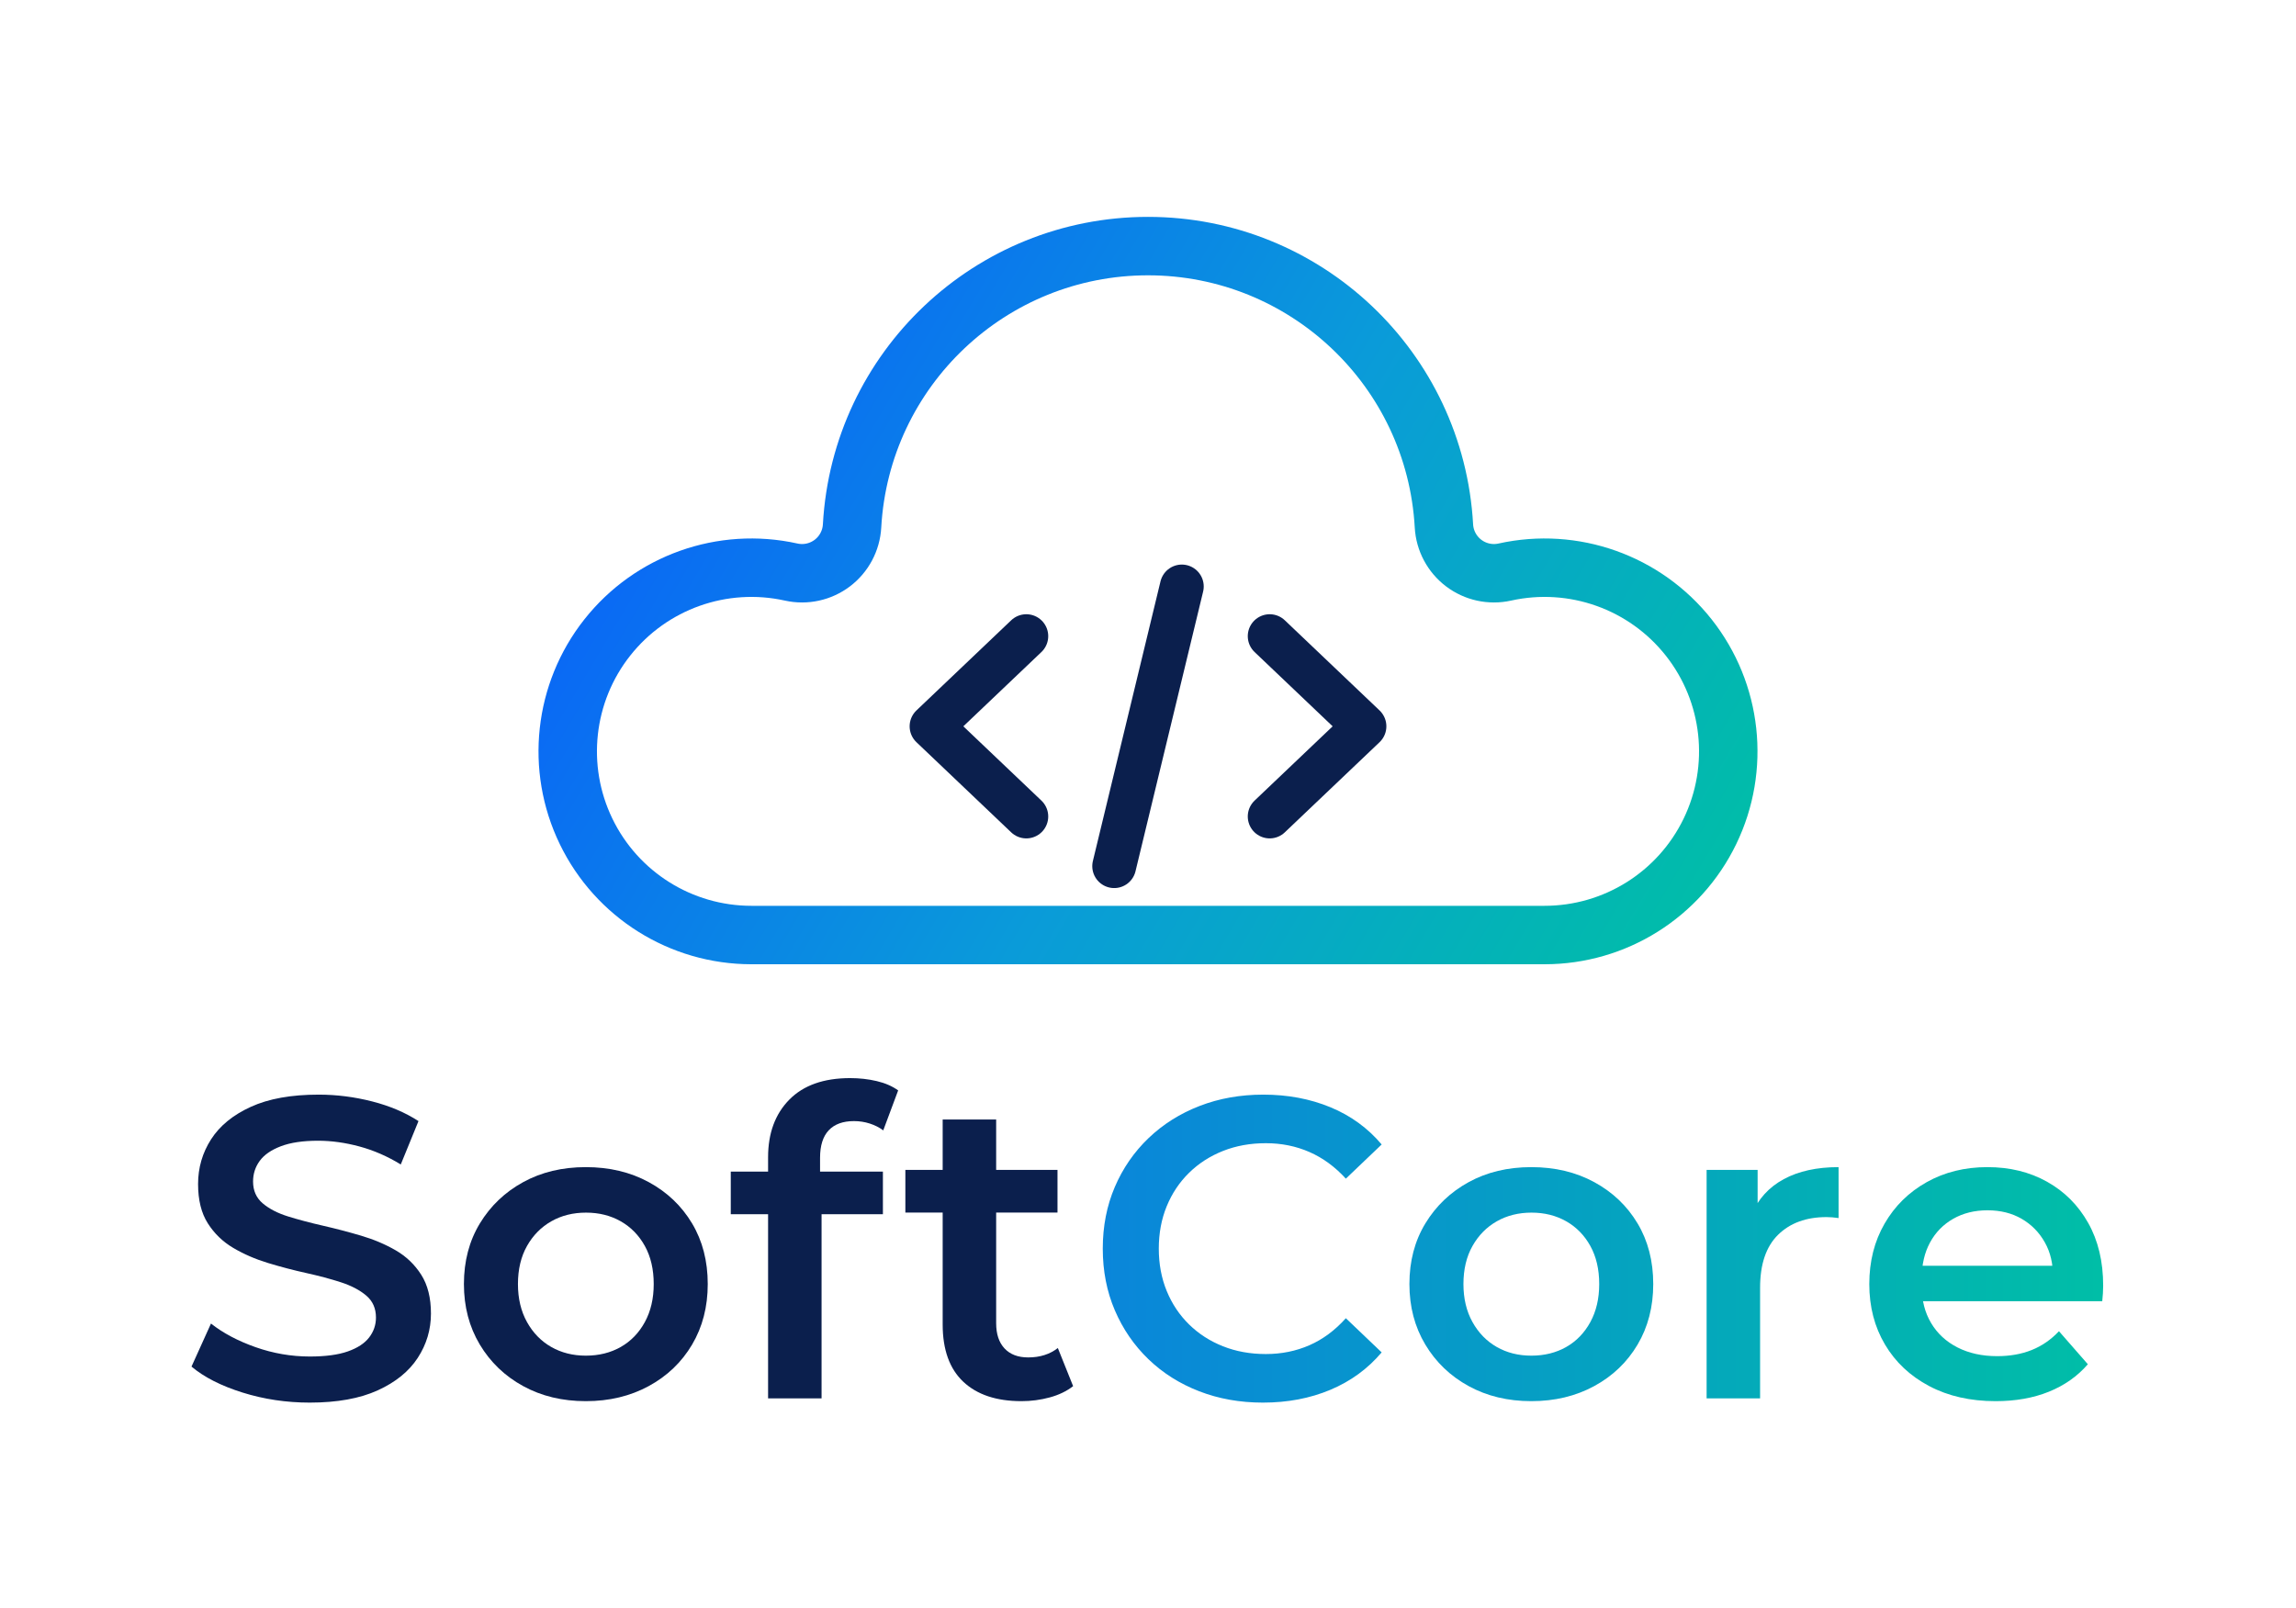
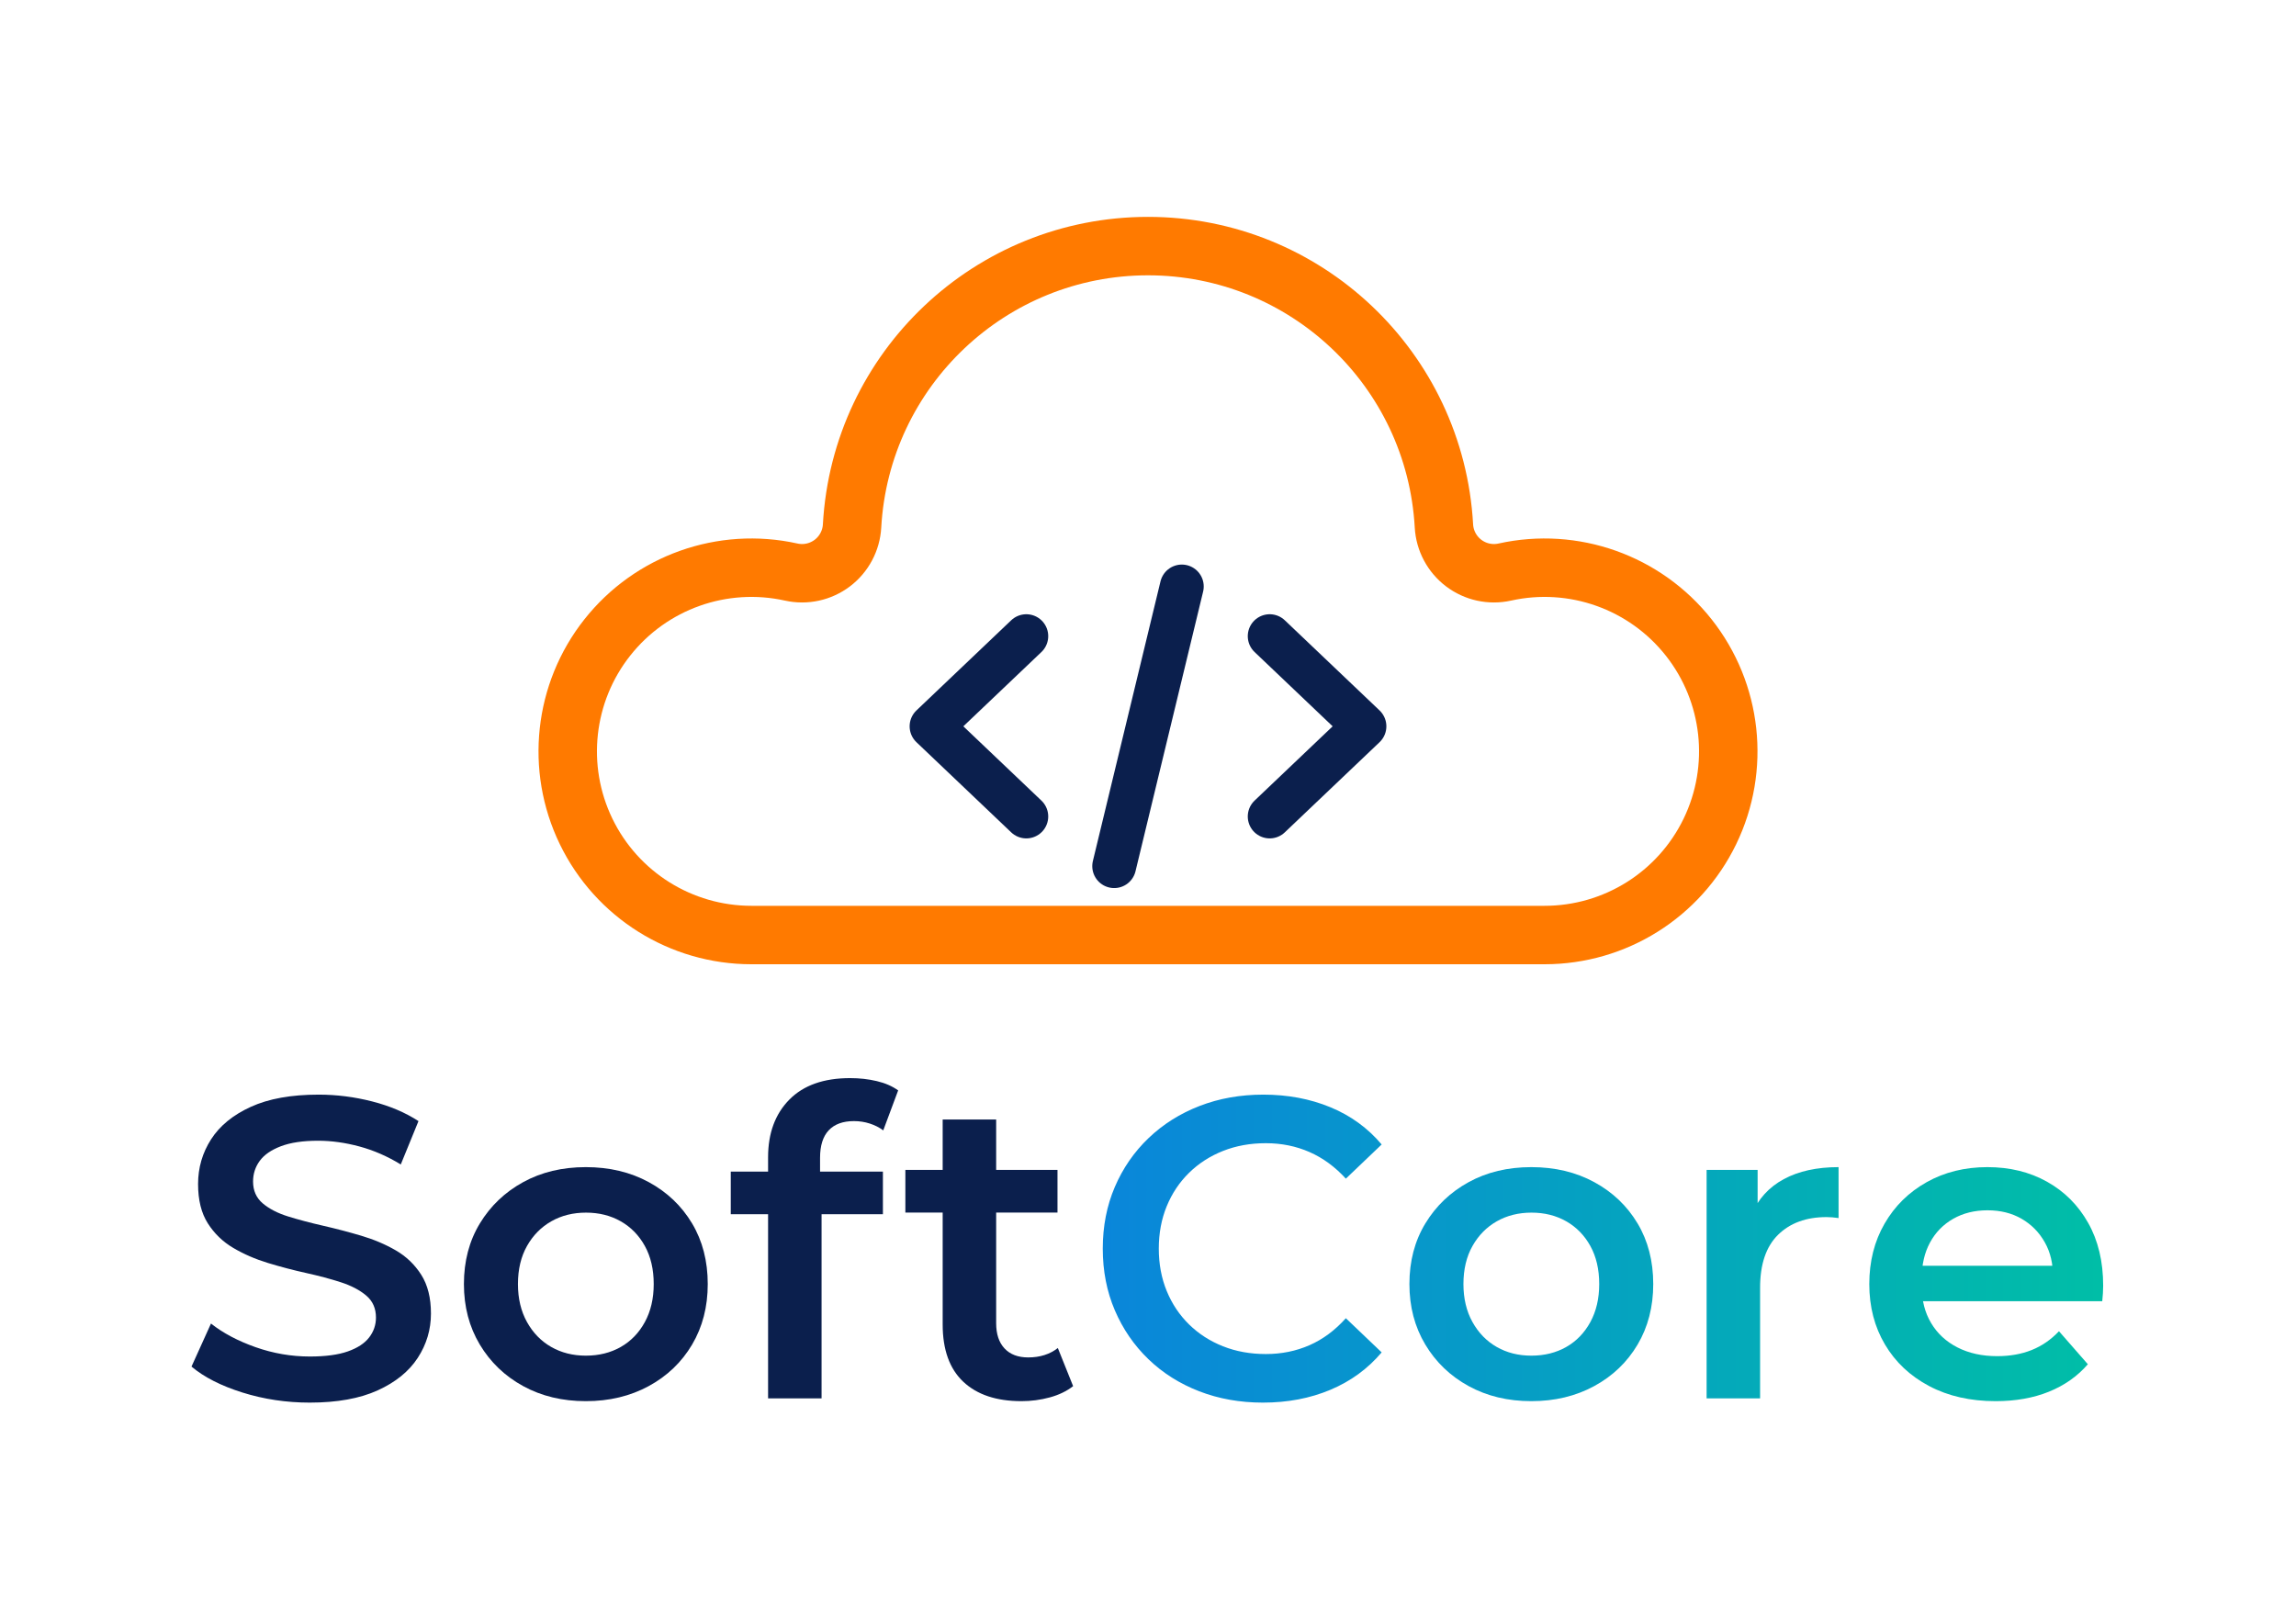
<svg xmlns="http://www.w3.org/2000/svg" viewBox="0 70 1100 770" width="1100" height="770" role="img" aria-label="SoftCore">
  <defs>
    <linearGradient id="cloudGrad" gradientUnits="userSpaceOnUse" x1="272.0" y1="188.0" x2="828.0" y2="518.0">
      <stop offset="0" stop-color="#0A57FF" />
      <stop offset="0.55" stop-color="#0A9BD9" />
      <stop offset="1" stop-color="#00BFA6" />
    </linearGradient>
    <linearGradient id="coreGrad" gradientUnits="userSpaceOnUse" x1="519.4" y1="0" x2="1015.4" y2="0">
      <stop offset="0" stop-color="#0A85DB" />
      <stop offset="1" stop-color="#00BFA6" />
    </linearGradient>
  </defs>
-   <path d="M360.00 518.00 H740.00 A88.00 88.00 0 1 0 720.94 344.09 A24.00 24.00 0 0 1 691.78 322.01 A142.00 142.00 0 0 0 408.22 322.01 A24.00 24.00 0 0 1 379.06 344.09 A88.00 88.00 0 1 0 360.00 518.00 Z" fill="none" stroke="url(#cloudGrad)" stroke-width="28" stroke-linejoin="round" stroke-linecap="round" />
+   <path d="M360.00 518.00 H740.00 A88.00 88.00 0 1 0 720.94 344.09 A24.00 24.00 0 0 1 691.78 322.01 A142.00 142.00 0 0 0 408.22 322.01 A24.00 24.00 0 0 1 379.06 344.09 A88.00 88.00 0 1 0 360.00 518.00 Z" fill="none" stroke="#FF7A00" stroke-width="28" stroke-linejoin="round" stroke-linecap="round" />
  <path d="M491.7 374.8 L446.3 418.0 L491.7 461.2 M566.2 351.0 L533.8 485.0 M608.3 374.8 L653.7 418.0 L608.3 461.2" fill="none" stroke="#0B1F4D" stroke-width="21" stroke-linecap="round" stroke-linejoin="round" />
  <g>
    <path d="M148.382 742.031Q131.592 742.031 116.209 737.217Q100.827 732.403 91.747 724.772L101.08 704.148Q109.724 710.985 122.42 715.465Q135.117 719.945 148.435 719.945Q159.689 719.945 166.631 717.506Q173.574 715.066 176.847 710.825Q180.12 706.583 180.12 701.267Q180.12 694.695 175.458 690.744Q170.796 686.794 163.277 684.364Q155.759 681.934 146.64 679.924Q137.521 677.913 128.388 675.133Q119.256 672.352 111.737 667.904Q104.219 663.457 99.557 656.127Q94.895 648.796 94.895 637.316Q94.895 625.598 101.128 615.88Q107.361 606.162 120.171 600.315Q132.981 594.469 152.622 594.469Q165.57 594.469 178.287 597.723Q191.004 600.976 200.494 607.153L192.008 627.929Q182.419 622.063 172.209 619.309Q161.999 616.555 152.39 616.555Q141.493 616.555 134.537 619.213Q127.582 621.87 124.411 626.241Q121.241 630.611 121.241 636.106Q121.241 642.652 125.903 646.589Q130.565 650.526 138.083 652.854Q145.602 655.181 154.734 657.267Q163.867 659.354 172.986 662.045Q182.105 664.737 189.623 669.095Q197.142 673.453 201.804 680.77Q206.466 688.087 206.466 699.362Q206.466 710.876 200.144 720.594Q193.821 730.312 180.936 736.171Q168.05 742.031 148.382 742.031Z" fill="#0B1F4D" />
    <path d="M280.669 741.336Q263.824 741.336 250.644 734.121Q237.465 726.907 229.863 714.199Q222.261 701.492 222.261 685.228Q222.261 668.778 229.897 656.186Q237.532 643.594 250.639 636.4Q263.746 629.206 280.669 629.206Q297.592 629.206 310.811 636.389Q324.031 643.571 331.553 656.143Q339.076 668.715 339.076 685.23Q339.076 701.559 331.577 714.233Q324.077 726.907 310.791 734.121Q297.505 741.336 280.669 741.336ZM280.669 719.535Q290.077 719.535 297.39 715.38Q304.703 711.224 308.948 703.435Q313.193 695.646 313.193 685.235Q313.193 674.665 308.948 666.992Q304.703 659.318 297.39 655.163Q290.077 651.007 280.758 651.007Q271.438 651.007 264.125 655.163Q256.813 659.318 252.478 666.992Q248.144 674.665 248.144 685.235Q248.144 695.646 252.478 703.435Q256.813 711.224 264.113 715.38Q271.413 719.535 280.669 719.535Z" fill="#0B1F4D" />
    <path d="M367.984 740.0V624.475Q367.984 607.208 378.146 596.881Q388.308 586.554 407.295 586.554Q413.961 586.554 420.015 587.976Q426.07 589.397 430.302 592.446L423.159 611.601Q420.369 609.505 416.722 608.328Q413.075 607.151 409.134 607.151Q401.18 607.151 397.034 611.565Q392.888 615.979 392.888 624.707V637.177L393.609 648.566V740.0ZM350.11 651.776V631.338H422.995V651.776Z" fill="#0B1F4D" />
    <path d="M489.379 741.336Q471.391 741.336 461.51 732.038Q451.629 722.739 451.629 704.572V606.398H477.254V703.984Q477.254 711.786 481.271 716.084Q485.288 720.382 492.601 720.382Q501.045 720.382 506.804 715.879L514.126 734.142Q509.51 737.752 502.92 739.544Q496.33 741.336 489.379 741.336ZM433.755 650.98V630.542H506.64V650.98Z" fill="#0B1F4D" />
    <path d="M605.072 742.031Q588.565 742.031 574.533 736.598Q560.5 731.166 550.184 721.21Q539.867 711.254 534.101 697.787Q528.334 684.32 528.334 668.25Q528.334 652.18 534.101 638.713Q539.867 625.246 550.273 615.29Q560.678 605.334 574.711 599.902Q588.744 594.469 605.25 594.469Q622.795 594.469 637.397 600.511Q651.999 606.552 661.945 618.35L644.787 634.727Q637.004 626.197 627.353 621.968Q617.702 617.739 606.461 617.739Q595.306 617.739 585.943 621.448Q576.58 625.158 569.674 631.925Q562.767 638.693 558.969 647.944Q555.17 657.194 555.17 668.25Q555.17 679.306 558.969 688.556Q562.767 697.807 569.674 704.575Q576.58 711.342 585.943 715.052Q595.306 718.761 606.461 718.761Q617.702 718.761 627.353 714.532Q637.004 710.303 644.787 701.594L661.945 717.971Q651.999 729.743 637.397 735.887Q622.795 742.031 605.072 742.031Z" fill="url(#coreGrad)" />
    <path d="M733.649 741.336Q716.804 741.336 703.624 734.121Q690.445 726.907 682.843 714.199Q675.241 701.492 675.241 685.228Q675.241 668.778 682.877 656.186Q690.512 643.594 703.619 636.4Q716.726 629.206 733.649 629.206Q750.572 629.206 763.791 636.389Q777.011 643.571 784.533 656.143Q792.056 668.715 792.056 685.23Q792.056 701.559 784.557 714.233Q777.057 726.907 763.771 734.121Q750.485 741.336 733.649 741.336ZM733.649 719.535Q743.057 719.535 750.37 715.38Q757.683 711.224 761.928 703.435Q766.173 695.646 766.173 685.235Q766.173 674.665 761.928 666.992Q757.683 659.318 750.37 655.163Q743.057 651.007 733.738 651.007Q724.418 651.007 717.105 655.163Q709.793 659.318 705.458 666.992Q701.124 674.665 701.124 685.235Q701.124 695.646 705.458 703.435Q709.793 711.224 717.093 715.38Q724.393 719.535 733.649 719.535Z" fill="url(#coreGrad)" />
    <path d="M817.624 740.0V630.542H842.065V660.619L839.174 651.877Q843.942 640.72 854.592 634.963Q865.242 629.206 880.849 629.206V653.607Q879.202 653.375 877.826 653.259Q876.45 653.144 875.061 653.144Q860.501 653.144 851.875 661.61Q843.249 670.077 843.249 686.972V740.0Z" fill="url(#coreGrad)" />
    <path d="M956.103 741.336Q937.924 741.336 924.257 734.108Q910.591 726.88 903.079 714.193Q895.566 701.506 895.566 685.258Q895.566 668.957 902.887 656.283Q910.208 643.609 923.054 636.408Q935.9 629.206 952.155 629.206Q968.225 629.206 980.75 636.213Q993.275 643.219 1000.444 655.955Q1007.613 668.692 1007.613 685.972Q1007.613 687.539 1007.497 689.619Q1007.381 691.7 1007.176 693.446H916.052V676.455H993.643L983.536 681.865Q983.715 672.449 979.661 665.248Q975.608 658.048 968.563 653.968Q961.518 649.888 952.208 649.888Q942.898 649.888 935.751 653.968Q928.603 658.048 924.652 665.338Q920.702 672.627 920.702 682.4V686.514Q920.702 696.367 925.178 703.901Q929.655 711.436 937.84 715.605Q946.026 719.774 956.824 719.774Q966.042 719.774 973.385 716.831Q980.728 713.889 986.441 707.826L1000.279 723.653Q992.793 732.29 981.604 736.813Q970.414 741.336 956.103 741.336Z" fill="url(#coreGrad)" />
  </g>
</svg>
